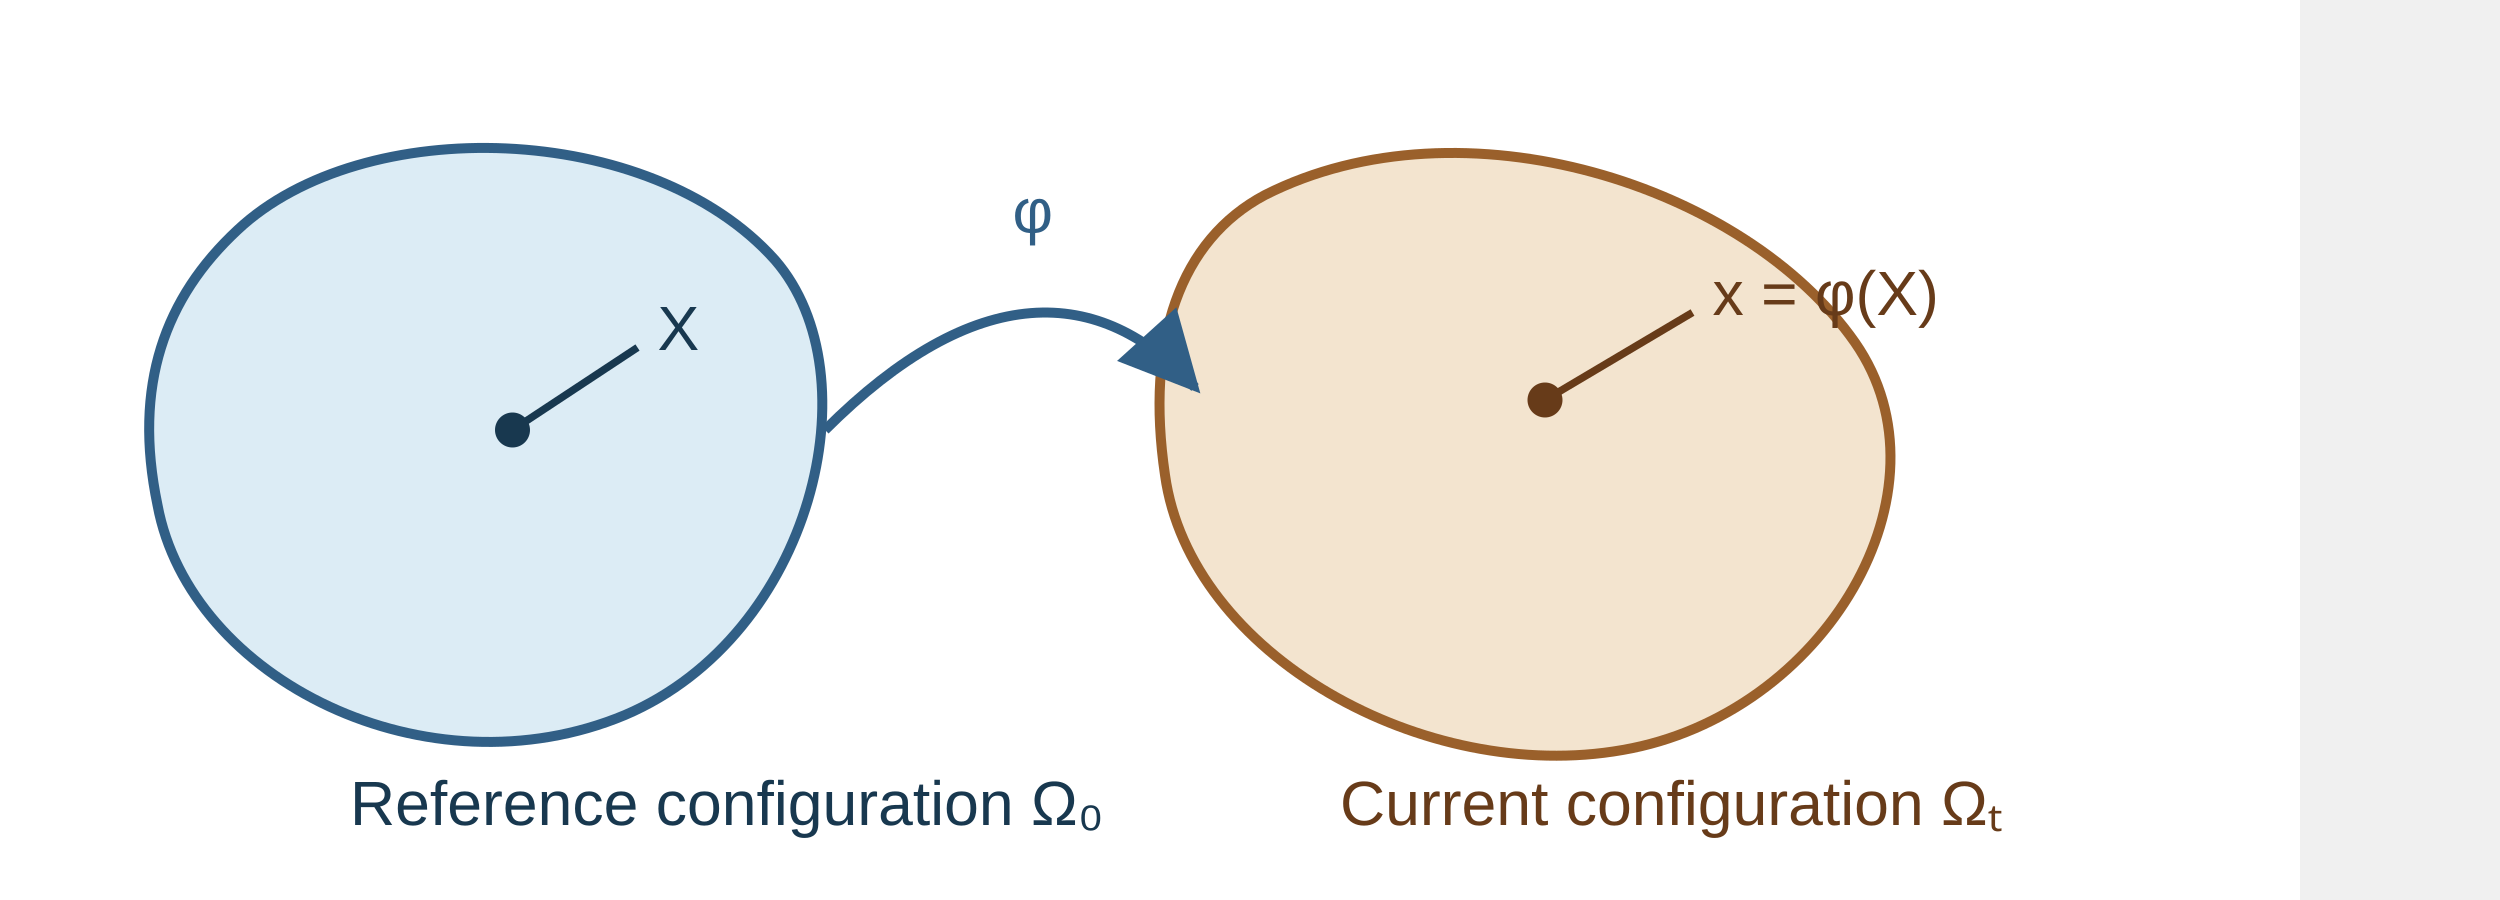
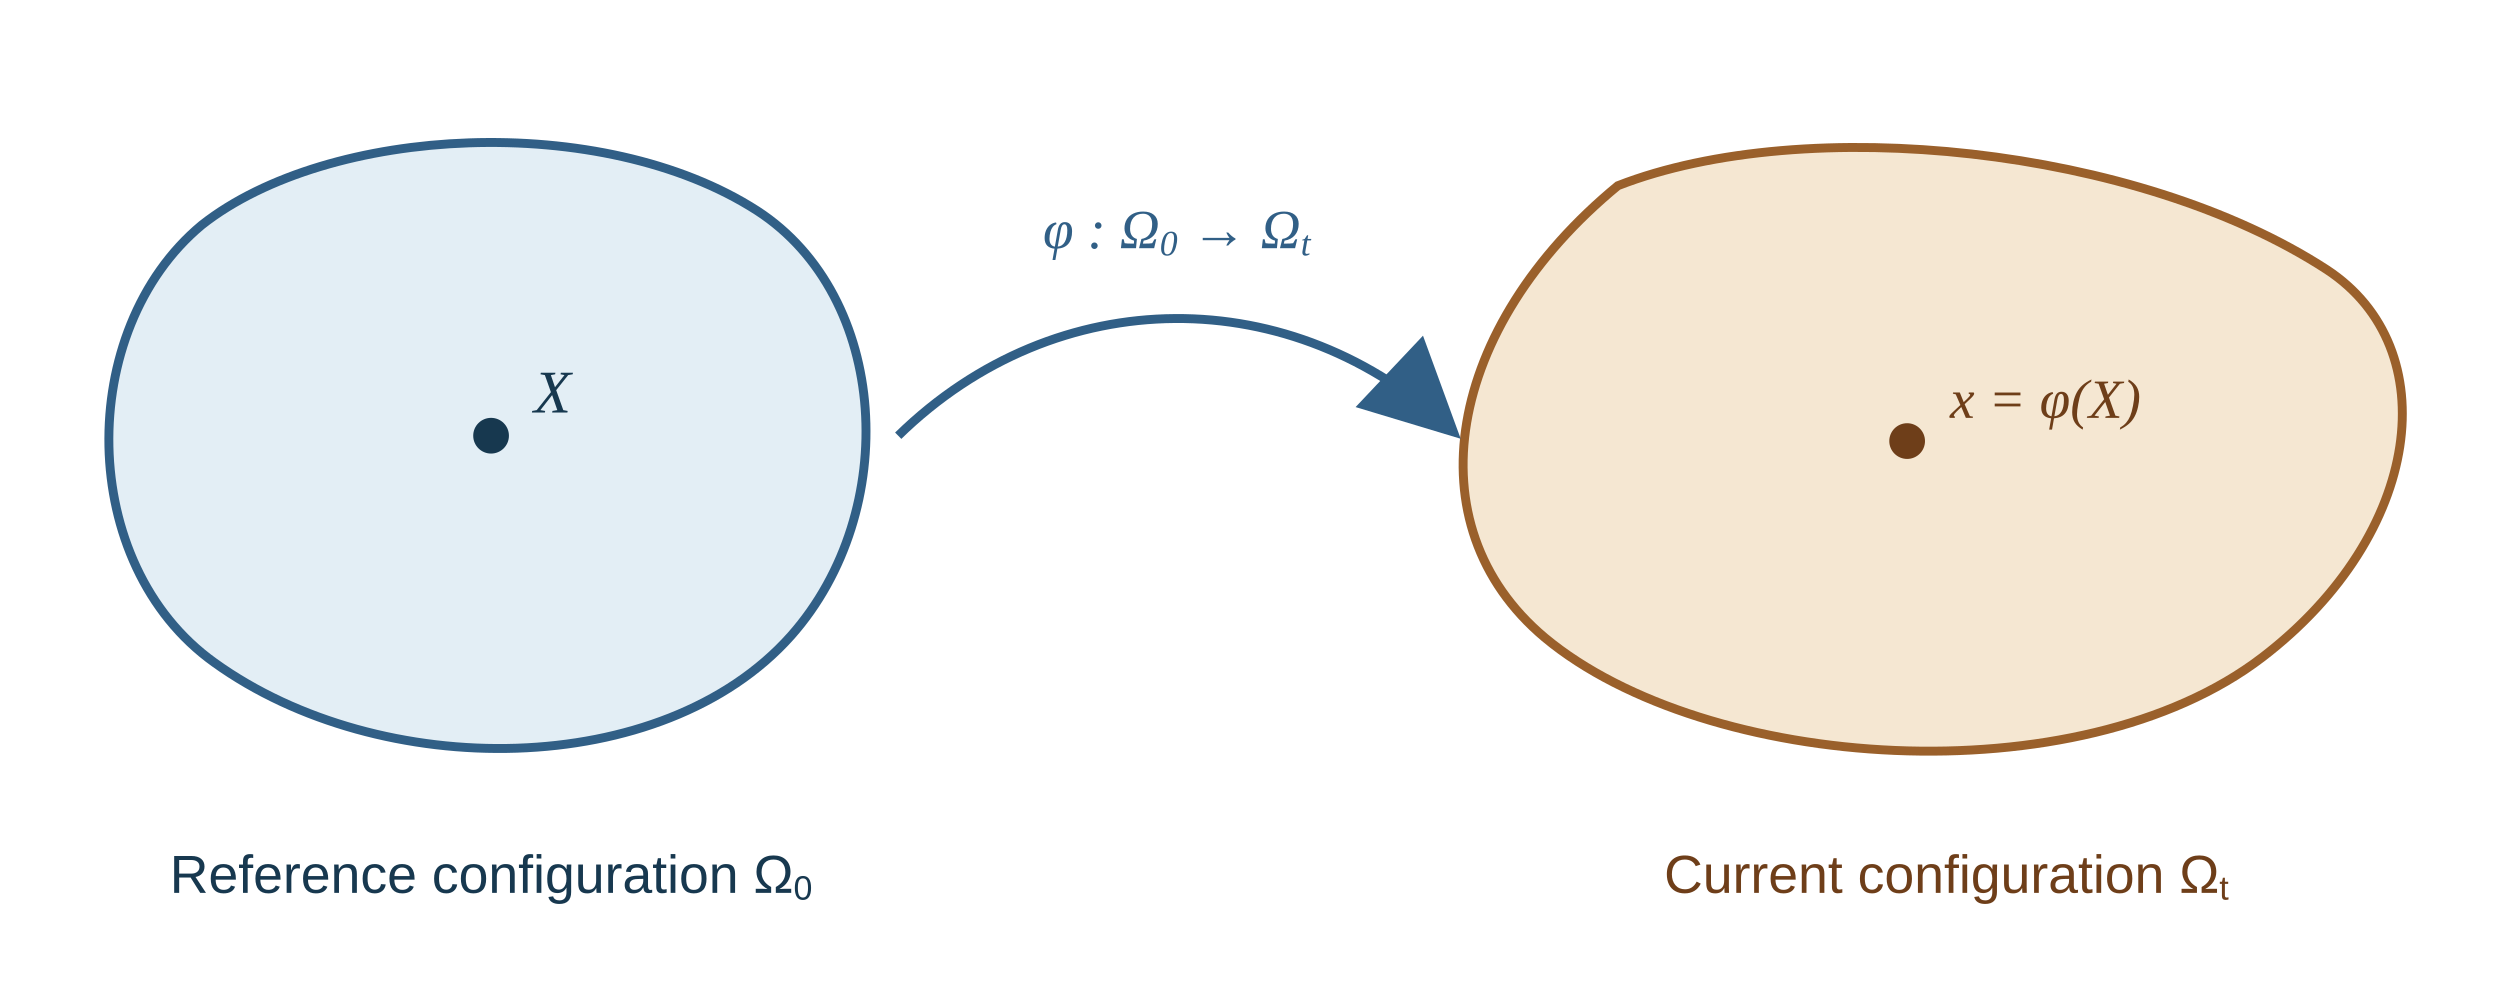
- <svg xmlns="http://www.w3.org/2000/svg" width="1000" height="360" viewBox="0 0 1000 360">
+ <svg xmlns="http://www.w3.org/2000/svg" width="1400" height="560" viewBox="0 0 1400 560">
  <defs>
-     <marker id="arrow" viewBox="0 0 10 10" refX="9" refY="5" markerWidth="8" markerHeight="8" orient="auto-start-reverse">
-       <path d="M 0 0 L 10 5 L 0 10 z" fill="#315f86" />
+     <marker id="arrowhead" viewBox="0 0 12 12" refX="10.5" refY="6" markerWidth="11" markerHeight="11" orient="auto">
+       <path d="M 0 0 L 12 6 L 0 12 Z" fill="#315f86" />
    </marker>
  </defs>
-   <rect width="920" height="360" fill="white" />
-   <path d="M95,92 C145,45 260,48 310,104 C350,150 325,254 250,286            C171,319 76,272 63,202 C53,154 66,119 95,92 Z" fill="#dcecf5" stroke="#315f86" stroke-width="4" />
-   <path d="M506,78 C585,38 698,74 742,137 C783,196 730,286 649,300            C570,314 476,262 466,190 C458,136 472,96 506,78 Z" fill="#f3e4cf" stroke="#9a602b" stroke-width="4" />
-   <circle cx="205" cy="172" r="7" fill="#18384f" />
-   <circle cx="618" cy="160" r="7" fill="#673b19" />
-   <path d="M330,172 C390,112 440,113 478,155" fill="none" stroke="#315f86" stroke-width="4" marker-end="url(#arrow)" />
-   <line x1="205" y1="172" x2="255" y2="139" stroke="#18384f" stroke-width="3" />
-   <line x1="618" y1="160" x2="677" y2="125" stroke="#673b19" stroke-width="3" />
-   <text x="140" y="330" font-family="Arial, sans-serif" font-size="25" fill="#18384f">Reference configuration Ω₀</text>
-   <text x="536" y="330" font-family="Arial, sans-serif" font-size="25" fill="#673b19">Current configuration Ωₜ</text>
-   <text x="263" y="140" font-family="Arial, sans-serif" font-size="25" fill="#18384f">X</text>
-   <text x="685" y="126" font-family="Arial, sans-serif" font-size="25" fill="#673b19">x = φ(X)</text>
-   <text x="405" y="93" font-family="Arial, sans-serif" font-size="25" fill="#315f86">φ</text>
+   <rect width="1400" height="560" fill="white" />
+   <path d="M113,126            C184,70 337,62 424,118            C498,166 505,286 443,356            C371,437 213,438 120,371            C43,316 42,185 113,126 Z" fill="#e3eef5" stroke="#315f86" stroke-width="5" />
+   <path d="M906,104            C1011,63 1197,82 1303,151            C1370,195 1357,299 1267,368            C1164,447 955,432 865,357            C790,294 810,183 906,104 Z" fill="#f5e7d2" stroke="#9a602b" stroke-width="5" />
+   <path d="M503,244 C592,157 724,157 813,241" fill="none" stroke="#315f86" stroke-width="5" marker-end="url(#arrowhead)" />
+   <text x="659" y="139" text-anchor="middle" font-family="Georgia, 'Times New Roman', serif" font-size="31" font-style="italic" fill="#315f86">φ : Ω<tspan baseline-shift="sub" font-size="20">0</tspan> → Ω<tspan baseline-shift="sub" font-size="20">t</tspan>
+   </text>
+   <circle cx="275" cy="244" r="10" fill="#17384f" />
+   <text x="299" y="231" font-family="Georgia, 'Times New Roman', serif" font-size="34" font-style="italic" fill="#17384f">X</text>
+   <circle cx="1068" cy="247" r="10" fill="#6e3e19" />
+   <text x="1092" y="234" font-family="Georgia, 'Times New Roman', serif" font-size="31" font-style="italic" fill="#6e3e19">x = φ(X)</text>
+   <text x="275" y="500" text-anchor="middle" font-family="Arial, Helvetica, sans-serif" font-size="30" fill="#17384f">Reference configuration Ω<tspan baseline-shift="sub" font-size="19">0</tspan>
+   </text>
+   <text x="1090" y="500" text-anchor="middle" font-family="Arial, Helvetica, sans-serif" font-size="30" fill="#6e3e19">Current configuration Ω<tspan baseline-shift="sub" font-size="19">t</tspan>
+   </text>
</svg>
